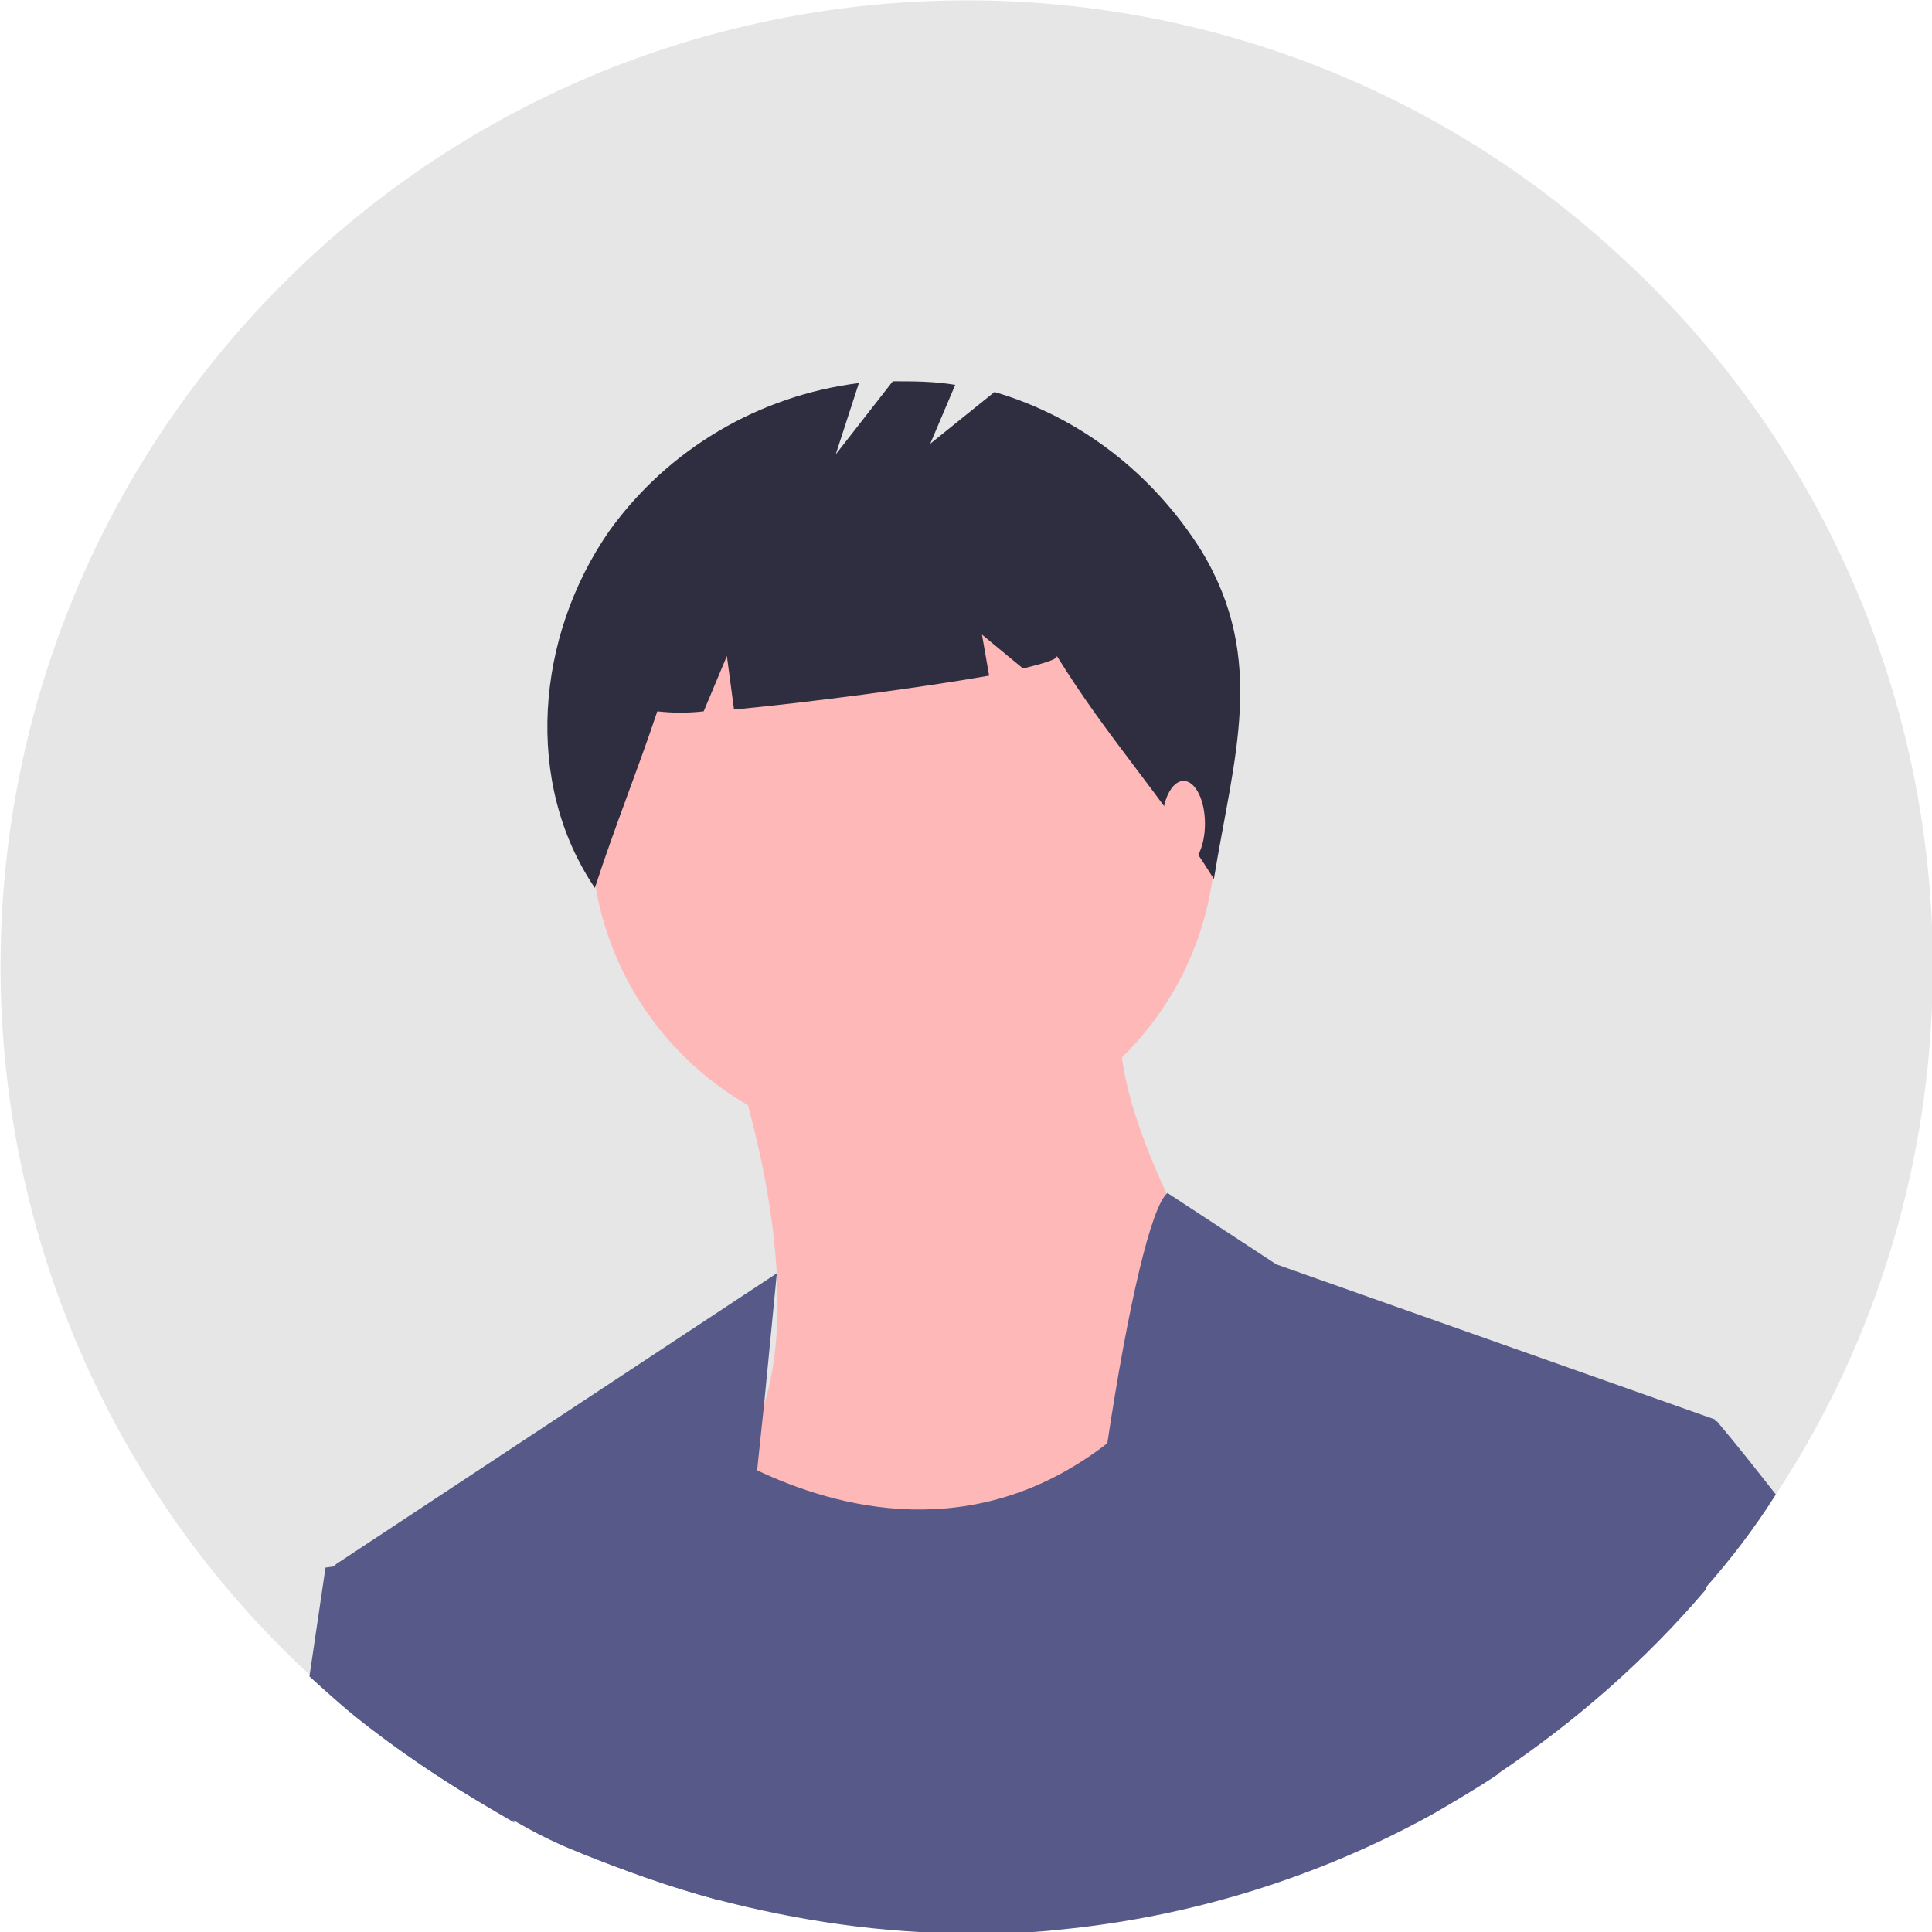
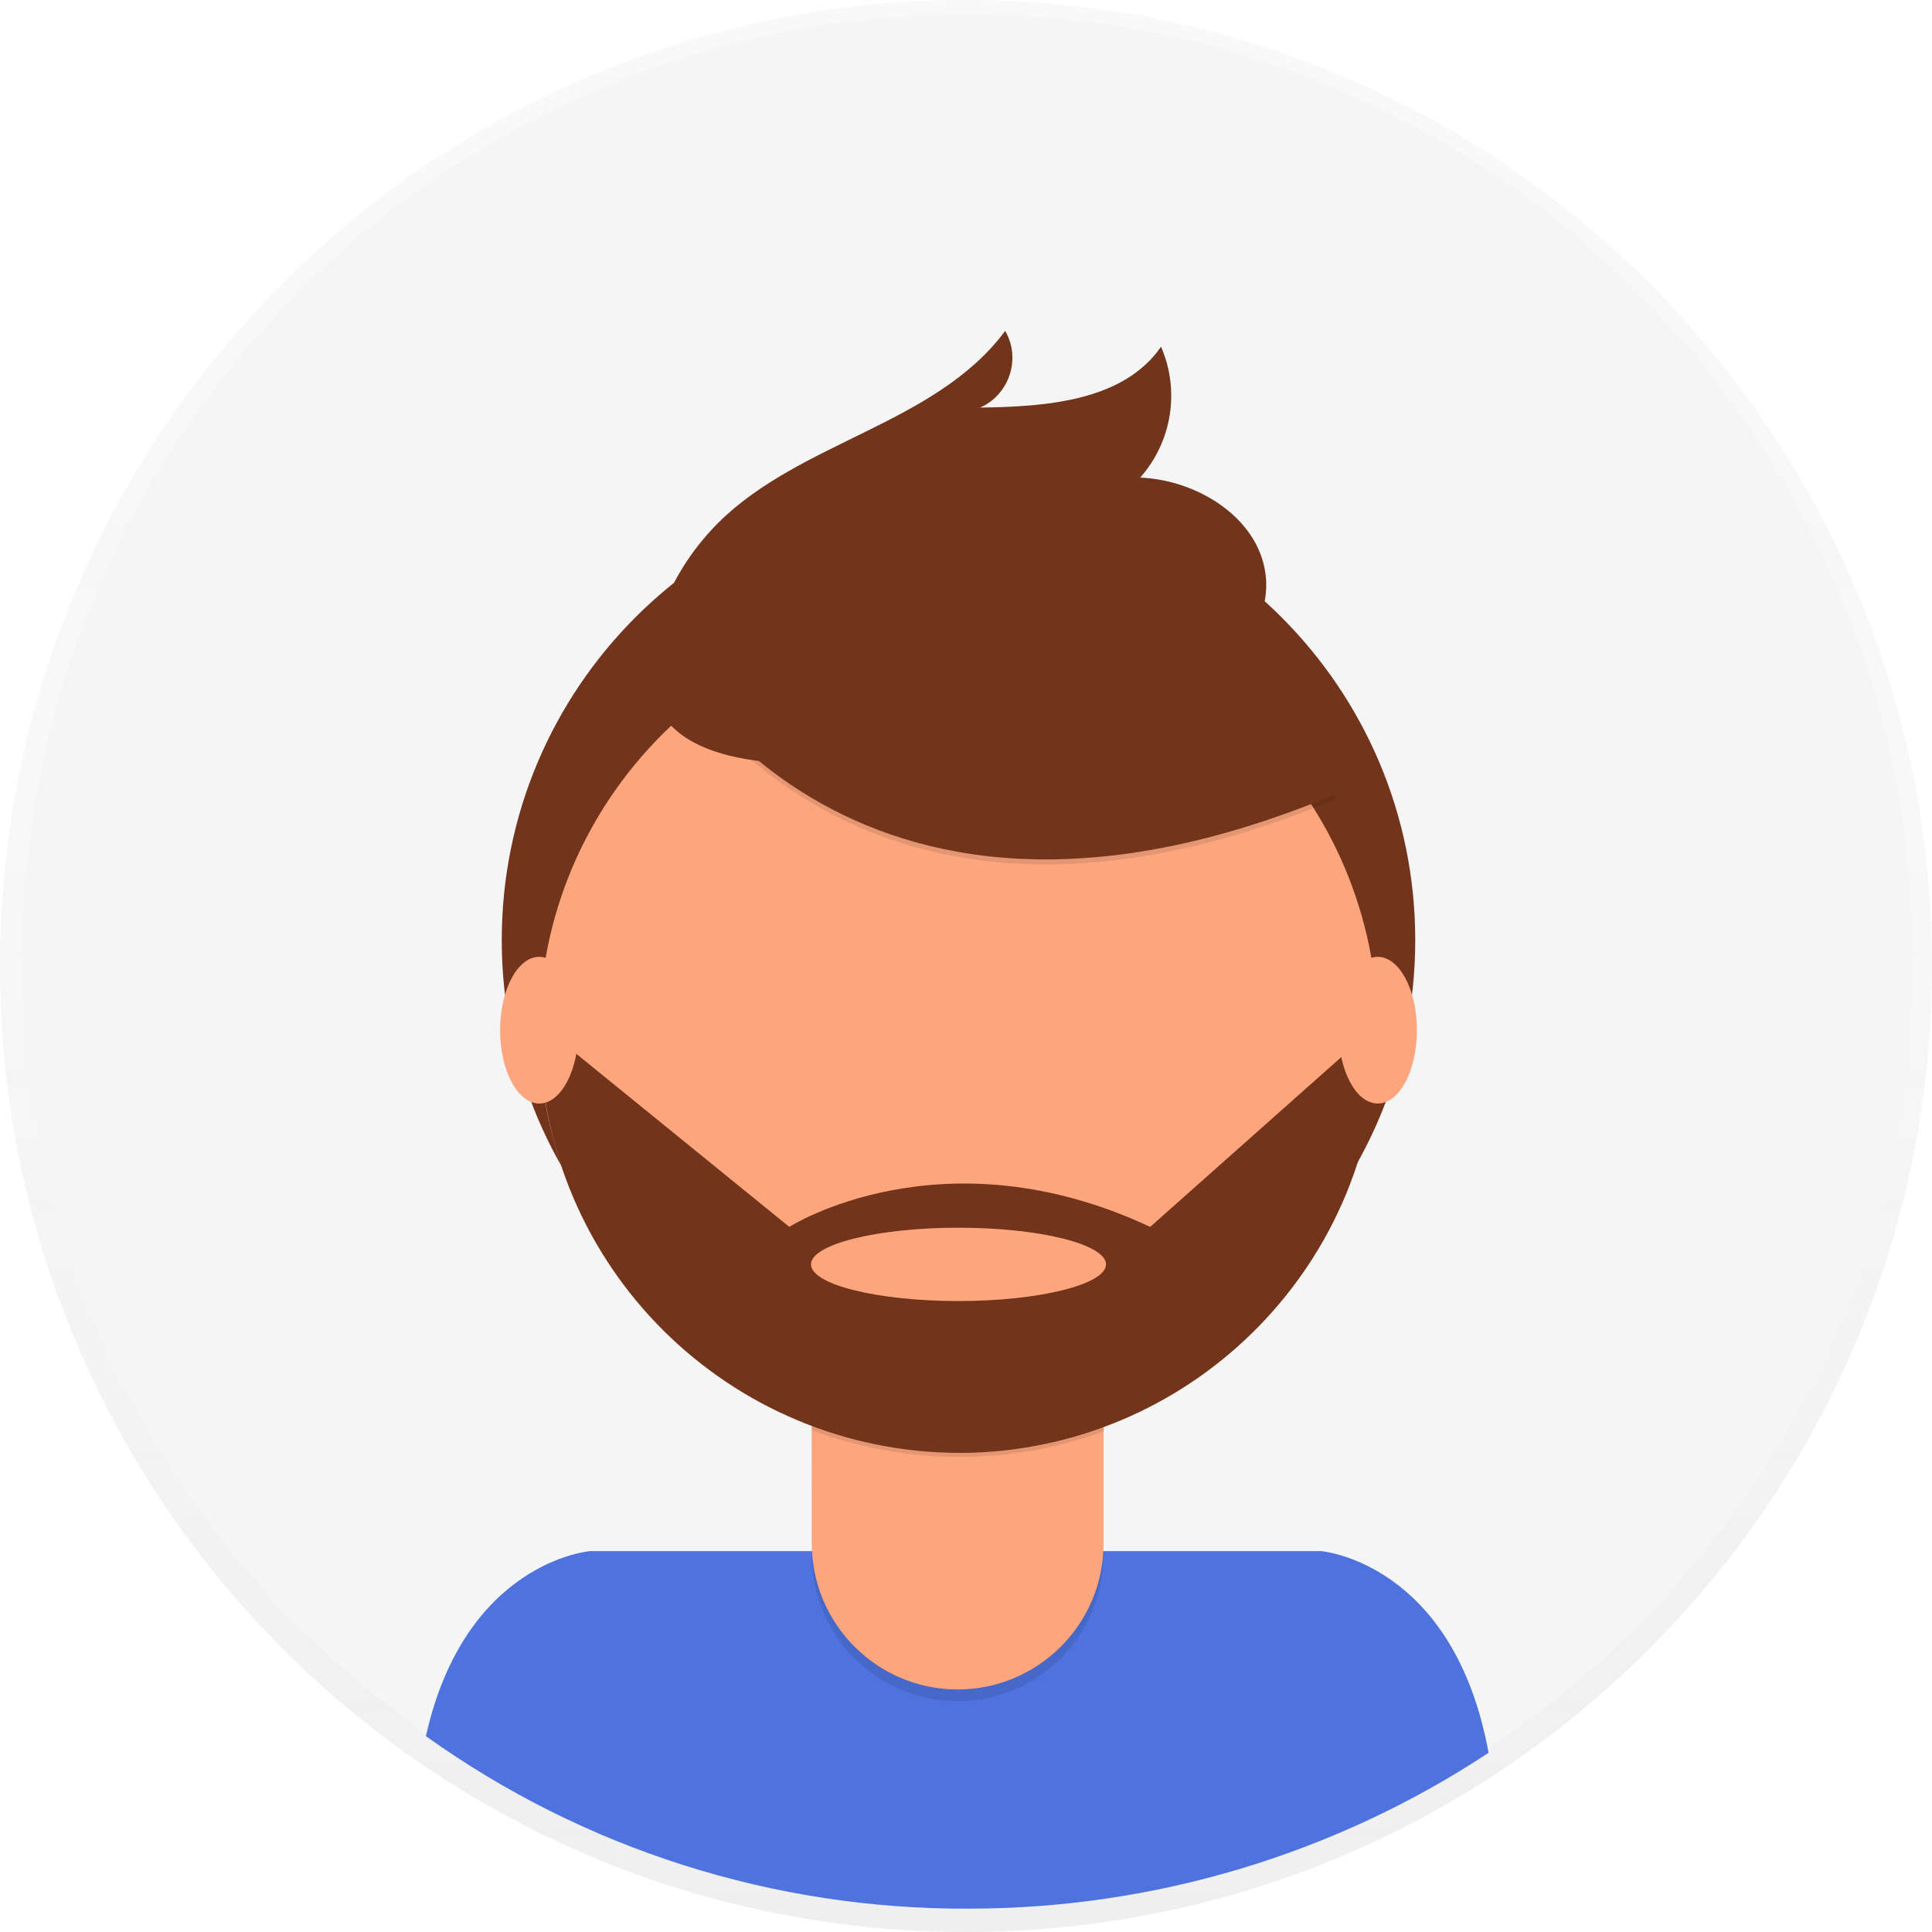
- <svg xmlns="http://www.w3.org/2000/svg" version="1.1" id="Layer_1" x="0px" y="0px" viewBox="0 0 108.3 108.3" style="enable-background:new 0 0 108.3 108.3;" xml:space="preserve">
+ <svg xmlns="http://www.w3.org/2000/svg" version="1.1" id="_x38_8ce59e9-c4b8-4d1d-9d7a-ce0190159aa8" x="0px" y="0px" viewBox="0 0 231.8 231.8" style="enable-background:new 0 0 231.8 231.8;" xml:space="preserve">
  <style type="text/css">
- 	.st0{fill:#E6E6E6;}
- 	.st1{fill:#FFB8B8;}
- 	.st2{fill:#575A89;}
- 	.st3{fill:#2F2E41;}
+ 	.st0{opacity:0.5;}
+ 	.st1{fill:url(#SVGID_1_);}
+ 	.st2{fill:#F5F5F5;}
+ 	.st3{fill:#4E73DF;}
+ 	.st4{fill:#72351C;}
+ 	.st5{opacity:0.1;enable-background:new    ;}
+ 	.st6{fill:#FDA57D;}
</style>
-   <g id="Group_45" transform="translate(-191 -152.079)">
-     <g id="Group_30" transform="translate(282.246 224.353)">
-       <path id="Path_944" class="st0" d="M17.1-18.1c0,10.5-3,20.8-8.8,29.6c-1.2,1.9-2.5,3.6-4,5.3c-3.4,4-7.3,7.4-11.6,10.3    c-1.2,0.8-2.4,1.5-3.6,2.2c-6.5,3.6-13.7,5.8-21,6.5c-1.7,0.2-3.4,0.2-5.1,0.2c-4.7,0-9.4-0.6-14-1.8c-2.6-0.7-5.1-1.6-7.6-2.6    c-1.3-0.5-2.5-1.1-3.7-1.8c-2.9-1.5-5.6-3.3-8.2-5.3c-1.2-0.9-2.3-1.9-3.4-2.9C-95.8,1.3-97.1-33-76.8-54.9s54.6-23.3,76.5-2.9    C10.8-47.6,17.1-33.2,17.1-18.1L17.1-18.1z" />
-       <path id="Path_945" class="st1" d="M-50.2-13.2c0,0,4.9,13.7,1.1,21.4s6,16.4,6,16.4s25.8-13.1,22.5-19.7s-8.8-15.3-7.7-20.8    L-50.2-13.2z" />
-       <ellipse id="Ellipse_185" class="st1" cx="-40.6" cy="-25.5" rx="17.5" ry="17.5" />
-       <path id="Path_946" class="st2" d="M-51.1,34.2c-2.6-0.7-5.1-1.6-7.6-2.6l0.5-13.3l4.9-11c1.1,0.9,2.3,1.6,3.5,2.3    c0.3,0.2,0.6,0.3,0.9,0.5c4.6,2.2,12.2,4.2,19.5-1.3c2.7-2.1,5-4.7,6.7-7.6L-8.8,9l0.7,8.4l0.8,9.8c-1.2,0.8-2.4,1.5-3.6,2.2    c-6.5,3.6-13.7,5.8-21,6.5c-1.7,0.2-3.4,0.2-5.1,0.2C-41.8,36.1-46.5,35.4-51.1,34.2z" />
-       <path id="Path_947" class="st2" d="M-47.7-0.9L-47.7-0.9l-0.7,7.2l-0.4,3.8l-0.5,5.6l-1.8,18.5c-2.6-0.7-5.1-1.6-7.6-2.6    c-1.3-0.5-2.5-1.1-3.7-1.8c-2.9-1.5-5.6-3.3-8.2-5.3l-1.9-9l0.1-0.1L-47.7-0.9z" />
-       <path id="Path_948" class="st2" d="M-10.9,29.3c-6.5,3.6-13.7,5.8-21,6.5c0.4-6.7,1-13.1,1.6-18.8c0.3-2.9,0.7-5.7,1.1-8.2    c1.2-8,2.5-13.5,3.4-14.2l6.1,4L4.9,7.3l-0.5,9.5c-3.4,4-7.3,7.4-11.6,10.3C-8.5,27.9-9.7,28.7-10.9,29.3z" />
-       <path id="Path_949" class="st2" d="M-70.5,24.6c-1.2-0.9-2.3-1.9-3.4-2.9l0.9-6.1l0.7-0.1l3.1-0.4l6.8,14.8    C-65.2,28.3-67.9,26.6-70.5,24.6L-70.5,24.6z" />
-       <path id="Path_950" class="st2" d="M8.3,11.5c-1.2,1.9-2.5,3.6-4,5.3c-3.4,4-7.3,7.4-11.6,10.3c-1.2,0.8-2.4,1.5-3.6,2.2l-0.6-2.8    l3.5-9.1l4.2-11.1l8.8,1.1C6.1,8.7,7.2,10.1,8.3,11.5z" />
-       <path id="Path_951" class="st3" d="M-23.9-41.4c-2.7-4.3-6.8-7.5-11.6-8.9l-3.6,2.9l1.4-3.3c-1.2-0.2-2.3-0.2-3.5-0.2l-3.2,4.1    l1.3-4c-5.6,0.7-10.7,3.7-14,8.3c-4.1,5.9-4.8,14.1-0.8,20c1.1-3.4,2.4-6.6,3.5-9.9c0.9,0.1,1.7,0.1,2.6,0l1.3-3.1l0.4,3    c4.2-0.4,10.3-1.2,14.3-1.9l-0.4-2.3l2.3,1.9c1.2-0.3,1.9-0.5,1.9-0.7c2.9,4.7,5.8,7.7,8.8,12.5C-22.1-29.8-20.2-35.3-23.9-41.4z" />
-       <ellipse id="Ellipse_186" class="st1" cx="-24.9" cy="-26.1" rx="1.2" ry="2.4" />
-     </g>
+   <g class="st0">
+     <linearGradient id="SVGID_1_" gradientUnits="userSpaceOnUse" x1="115.89" y1="526.22" x2="115.89" y2="758" gradientTransform="matrix(1 0 0 -1 0 758)">
+       <stop offset="0" style="stop-color:#808080;stop-opacity:0.25" />
+       <stop offset="0.54" style="stop-color:#808080;stop-opacity:0.12" />
+       <stop offset="1" style="stop-color:#808080;stop-opacity:0.1" />
+     </linearGradient>
+     <circle class="st1" cx="115.9" cy="115.9" r="115.9" />
  </g>
+   <circle class="st2" cx="116.1" cy="115.1" r="113.4" />
+   <path class="st3" d="M116.2,229c22.2,0,43.9-6.5,62.4-18.7c-4.2-22.9-20.1-24.2-20.1-24.2H70.8c0,0-15,1.2-19.7,22.2  C70.1,221.9,92.9,229.1,116.2,229z" />
+   <circle class="st4" cx="115" cy="112.8" r="54.8" />
+   <path class="st5" d="M97.3,158.4h35.1l0,0v28.1c0,9.7-7.8,17.6-17.5,17.6c0,0,0,0,0,0l0,0c-9.7,0-17.5-7.9-17.5-17.5L97.3,158.4  L97.3,158.4z" />
+   <path class="st6" d="M100.7,157.1h28.4c1.9,0,3.3,1.5,3.3,3.4v24.7c0,9.7-7.9,17.5-17.5,17.5l0,0c-9.7,0-17.5-7.9-17.5-17.5v-24.7  C97.3,158.6,98.8,157.1,100.7,157.1L100.7,157.1z" />
+   <path class="st5" d="M97.4,171.6c11.3,4.2,23.8,4.3,35.1,0.1v-4.3H97.4V171.6z" />
+   <circle class="st6" cx="115" cy="123.7" r="50.3" />
+   <path class="st5" d="M79.2,77.9c0,0,21.2,43,81,18l-13.9-21.8l-24.7-8.9L79.2,77.9z" />
+   <path class="st4" d="M79.2,77.3c0,0,21.2,43,81,18l-13.9-21.8l-24.7-8.9L79.2,77.3z" />
+   <path class="st4" d="M79,74.4c1.4-4.4,3.9-8.4,7.2-11.7c9.9-9.8,26.1-11.8,34.4-23c1.8,3.1,0.7,7.1-2.4,8.9  c-0.2,0.1-0.4,0.2-0.6,0.3c8-0.1,17.2-0.8,21.7-7.3c2.3,5.3,1.3,11.4-2.5,15.7c7.1,0.3,14.6,5.1,15.1,12.2c0.3,4.7-2.6,9.1-6.5,11.9  s-8.5,3.9-13.1,4.9C118.8,89.2,70.3,101.6,79,74.4z" />
+   <path class="st4" d="M165.3,124.1H164L138,147.2c-25-11.7-43.3,0-43.3,0l-27.2-22.1l-2.7,0.3c0.8,27.8,23.9,49.6,51.7,48.9  C143.6,173.5,165.3,151.3,165.3,124.1L165.3,124.1z M115,156.1c-9.8,0-17.7-2-17.7-4.4s7.9-4.4,17.7-4.4s17.7,2,17.7,4.4  S124.7,156.1,115,156.1L115,156.1z" />
+   <ellipse class="st6" cx="64.7" cy="123.6" rx="4.7" ry="8.8" />
+   <ellipse class="st6" cx="165.3" cy="123.6" rx="4.7" ry="8.8" />
</svg>
